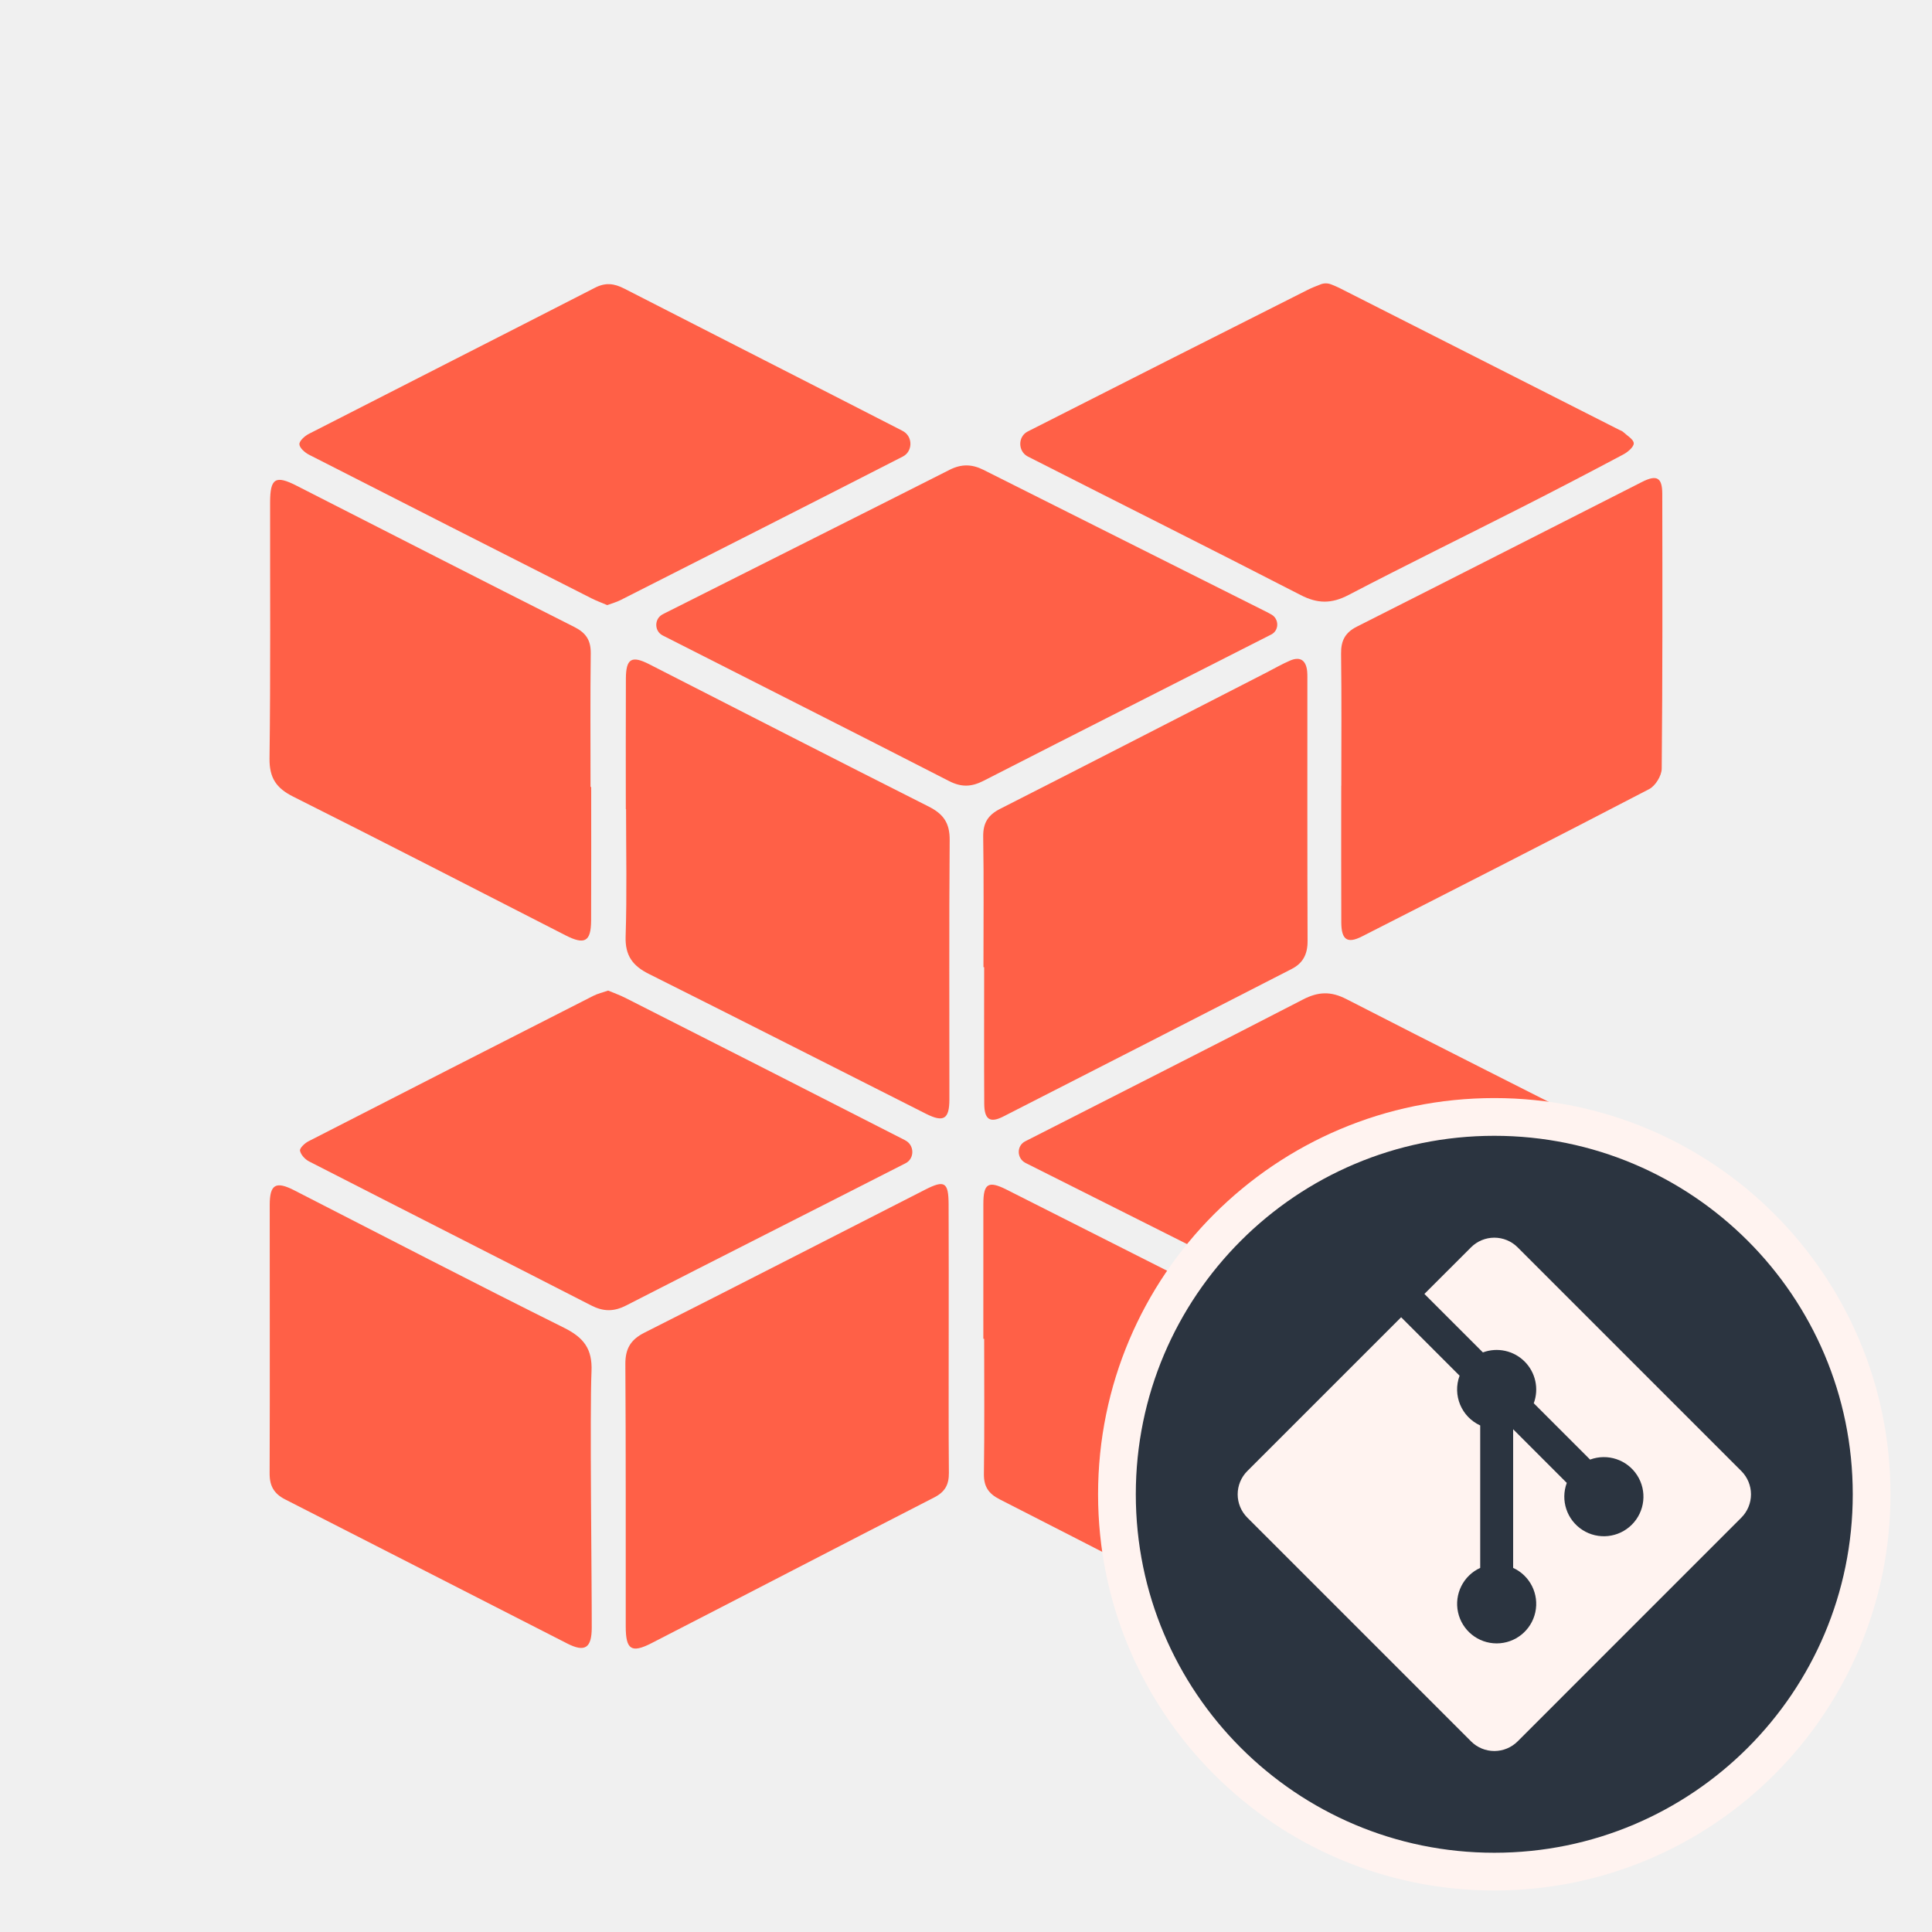
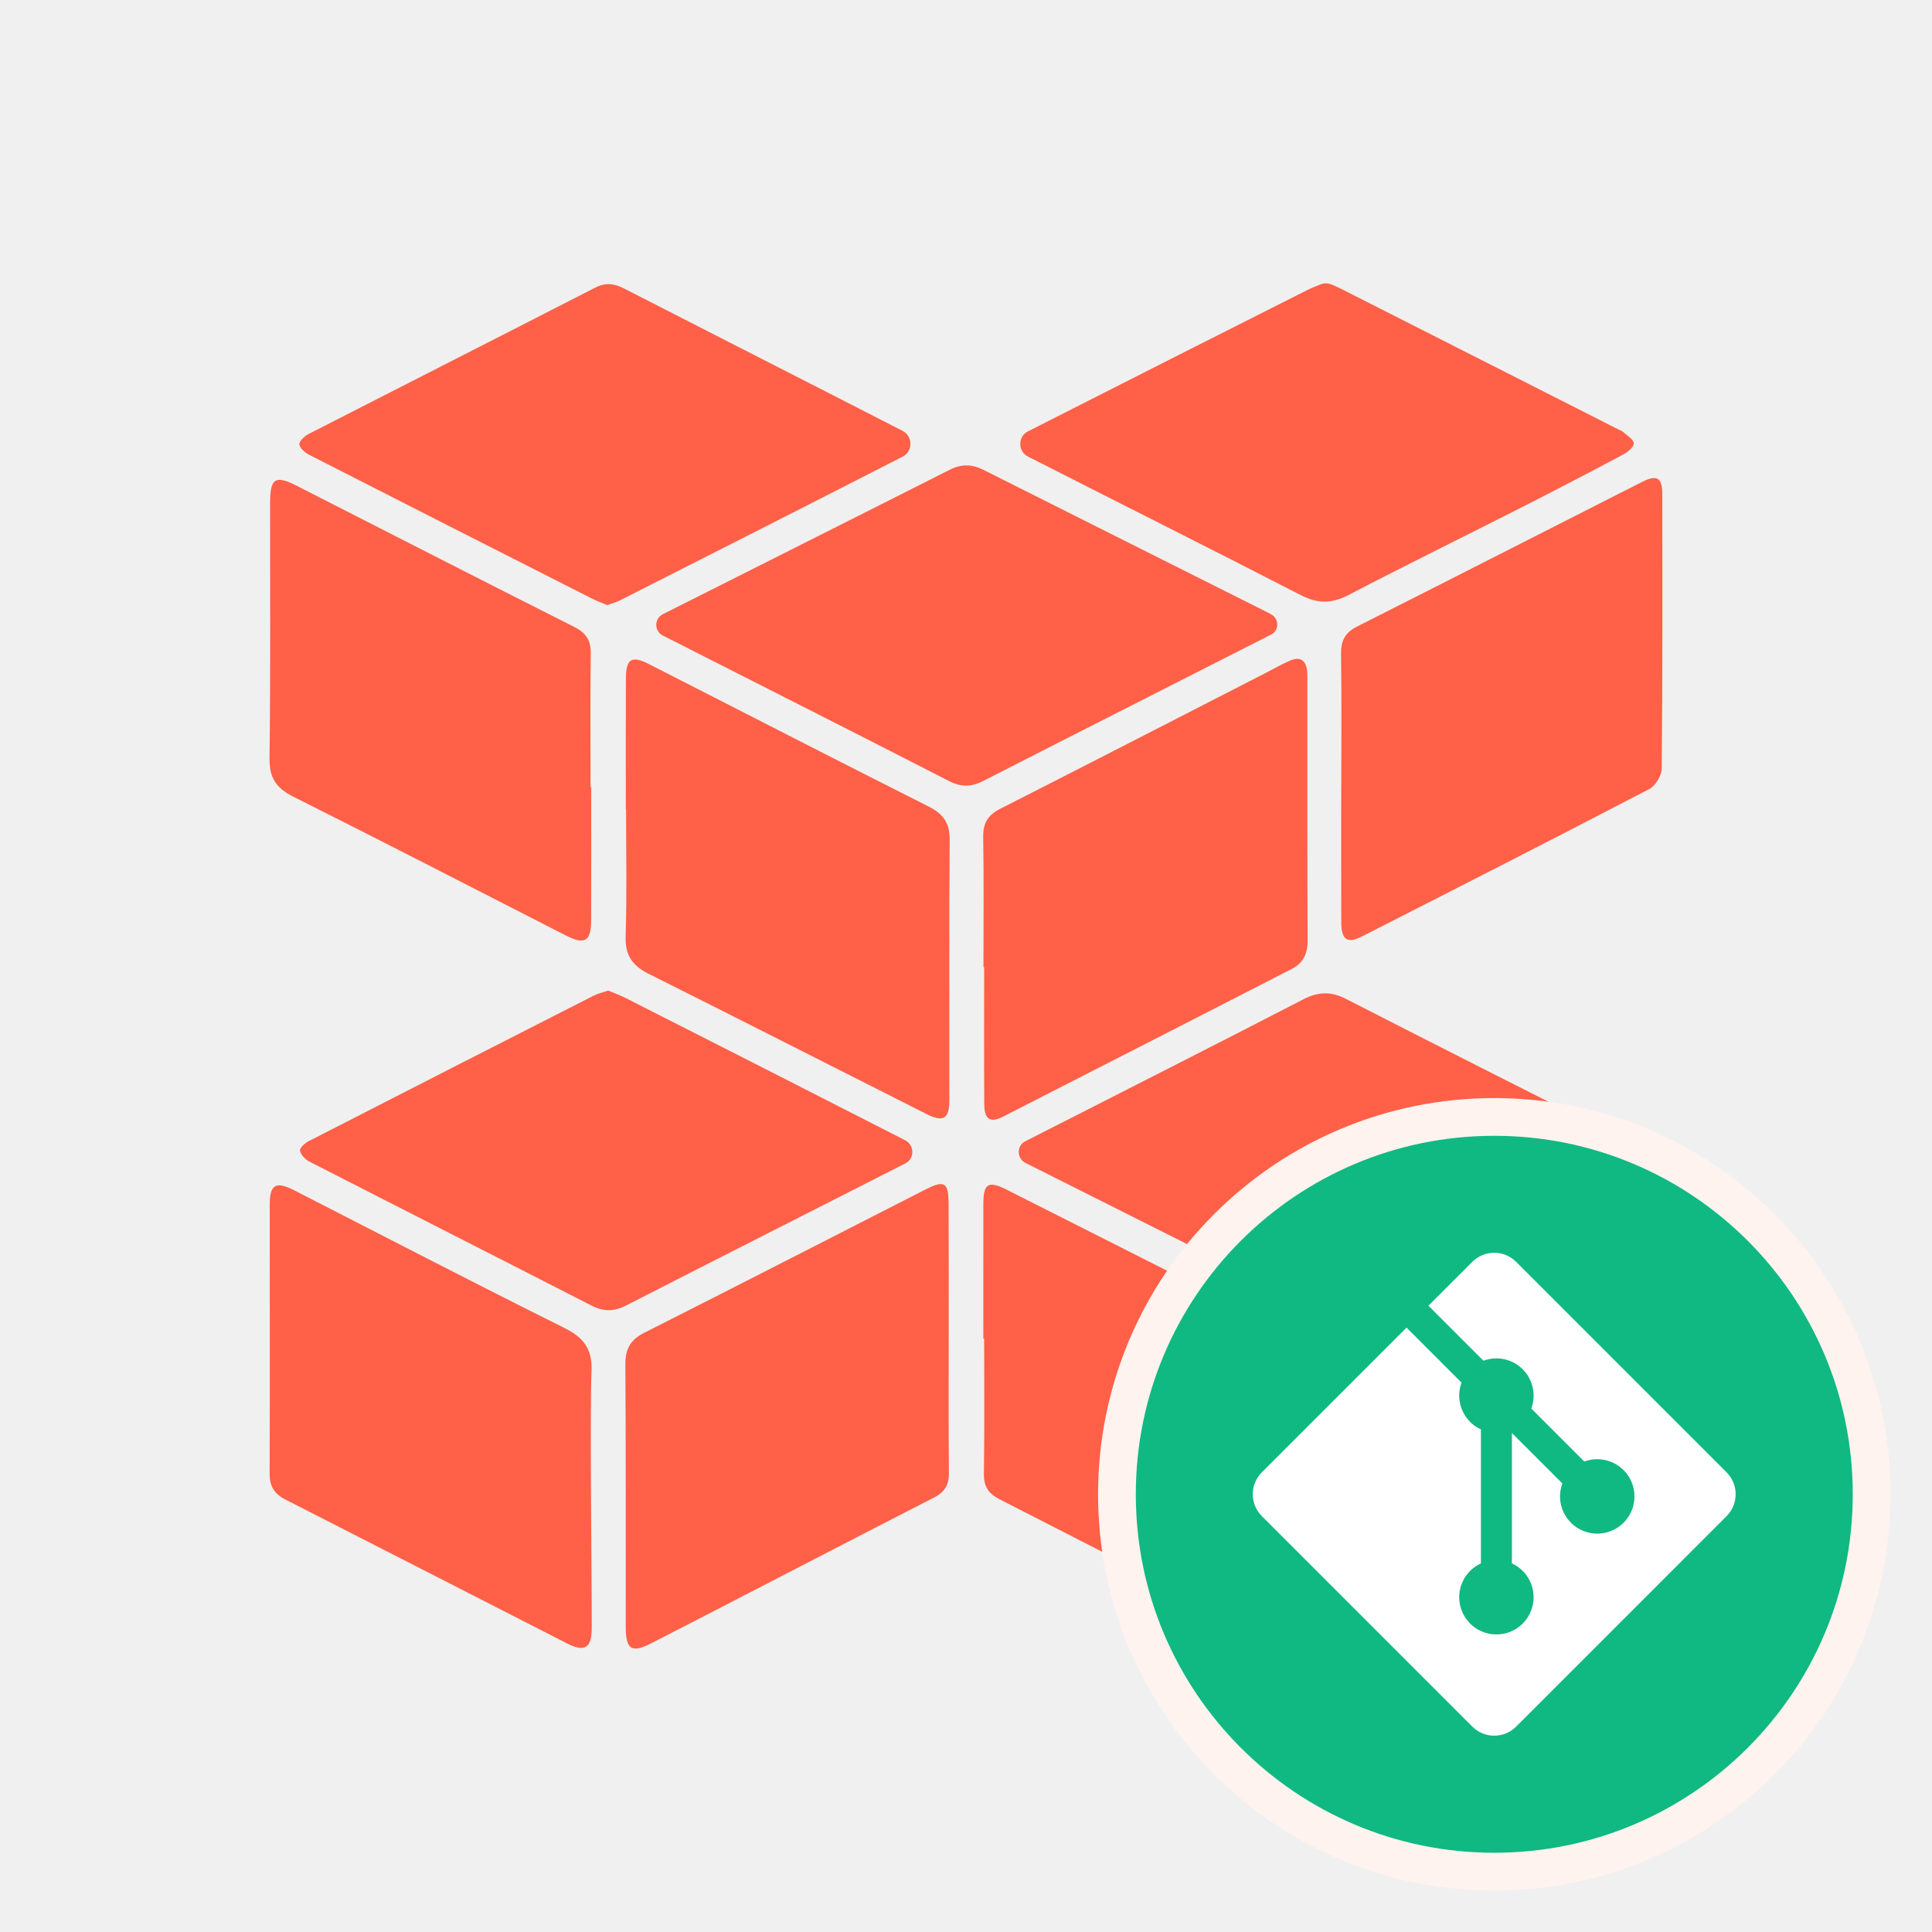
<svg xmlns="http://www.w3.org/2000/svg" viewBox="0 0 128 128" width="128" height="128">
  <g transform="translate(8 8) scale(0.4134)">
    <defs>
      <clipPath id="clipPath2">
        <path transform="translate(-143.52 -366.02)" d="m0 500h500v-500h-500z" />
      </clipPath>
      <clipPath id="clipPath4">
        <path transform="translate(-374.42 -489.21)" d="m0 500h500v-500h-500z" />
      </clipPath>
      <clipPath id="clipPath6">
        <path transform="translate(-124.1 -376.65)" d="m0 500h500v-500h-500z" />
      </clipPath>
      <clipPath id="clipPath8">
        <path transform="translate(-270.74 -180.97)" d="m0 500h500v-500h-500z" />
      </clipPath>
      <clipPath id="clipPath10">
        <path transform="translate(-124.41 -241.39)" d="m0 500h500v-500h-500z" />
      </clipPath>
      <clipPath id="clipPath12">
        <path transform="translate(-256.08 -119.19)" d="m0 500h500v-500h-500z" />
      </clipPath>
      <clipPath id="clipPath14">
        <path transform="translate(-243.92 -119.56)" d="m0 500h500v-500h-500z" />
      </clipPath>
      <clipPath id="clipPath16">
        <path transform="translate(-118.66 -17.814)" d="m0 500h500v-500h-500z" />
      </clipPath>
      <clipPath id="clipPath18">
        <path transform="translate(-494.34 -119.14)" d="m0 500h500v-500h-500z" />
      </clipPath>
      <clipPath id="clipPath20">
        <path transform="translate(-130.62 -305.06)" d="m0 500h500v-500h-500z" />
      </clipPath>
      <clipPath id="clipPath22">
        <path transform="translate(-118.46 -312.85)" d="m0 500h500v-500h-500z" />
      </clipPath>
      <clipPath id="clipPath24">
        <path transform="translate(-256.12 -249.59)" d="m0 500h500v-500h-500z" />
      </clipPath>
      <clipPath id="clipPath26">
        <path transform="translate(-381.7 -313.27)" d="m0 500h500v-500h-500z" />
      </clipPath>
    </defs>
    <g fill="#ff6047">
      <path transform="matrix(.4567 0 0 -.4567 86.837 82.479)" d="m0 0c-2.896 1.493-2.963 5.697-0.132 7.309 0.235 0.134 0.471 0.261 0.71 0.381 33.372 16.816 66.789 33.542 100.13 50.413 4.136 2.093 7.824 2.033 11.881-8e-3 33.232-16.717 66.506-33.351 99.748-50.049 0.474-0.238 0.939-0.499 1.41-0.781 2.637-1.583 2.598-5.521-0.133-6.935-0.016-8e-3 -0.032-0.017-0.048-0.025-33.631-17.122-67.321-34.126-100.92-51.32-4.272-2.187-7.778-2.329-12.17-0.075-33.412 17.15-66.956 34.041-100.43 51.064-0.017 9e-3 -0.034 0.017-0.051 0.026" clip-path="url(#clipPath2)" />
      <path transform="matrix(.4567 0 0 -.4567 192.29 26.221)" d="m0 0c1.183 0.464 2.5 0.461 3.682-5e-3 1.039-0.41 1.998-0.793 2.915-1.257 32.715-16.57 65.418-33.162 98.124-49.751 0.486-0.246 1.054-0.407 1.437-0.765 1.376-1.286 3.679-2.599 3.735-3.98 0.053-1.281-2.089-3.094-3.66-3.929-11.86-6.308-23.777-12.513-35.755-18.596-20.229-10.273-40.607-20.256-60.72-30.749-5.924-3.091-10.808-3.058-16.765 0.01-31.796 16.376-63.796 32.356-95.671 48.58-0.046 0.024-0.093 0.049-0.14 0.074-3.412 1.833-3.442 6.921-7e-3 8.711 0.019 0.01 0.039 0.02 0.058 0.03 32.688 16.634 65.433 33.158 98.182 49.671 1.482 0.748 3.038 1.349 4.585 1.956" clip-path="url(#clipPath4)" />
      <path transform="matrix(.4567 0 0 -.4567 77.969 77.626)" d="m0 0c-1.926 0.822-3.797 1.498-5.558 2.391-33.042 16.755-66.081 33.516-99.07 50.373-1.463 0.748-3.334 2.372-3.403 3.673-0.062 1.176 1.859 2.911 3.292 3.645 33.462 17.141 67 34.137 100.45 51.299 3.694 1.895 6.724 1.502 10.236-0.299 32.488-16.658 65.046-33.179 97.526-49.852 0.237-0.121 0.467-0.258 0.69-0.406 3.112-2.07 2.924-6.911-0.382-8.654-0.019-0.01-0.037-0.02-0.056-0.03-32.978-16.883-66.024-33.632-99.071-50.378-1.429-0.725-3.011-1.148-4.655-1.762" clip-path="url(#clipPath6)" />
      <path transform="matrix(.4567 0 0 -.4567 144.94 166.99)" d="m0 0c-2.971 1.633-3.009 5.952 5e-3 7.505 0.016 9e-3 0.033 0.017 0.05 0.026 32.485 16.572 65.046 32.996 97.439 49.746 5.399 2.791 9.804 2.936 15.251 0.137 32.279-16.582 64.726-32.837 97.065-49.305 1.576-0.802 3.711-2.584 3.688-3.877-0.023-1.363-2.086-3.151-3.665-3.959-32.624-16.691-65.337-33.21-97.944-49.934-4.672-2.396-8.667-2.293-13.315 0.061-32.683 16.559-65.466 32.918-98.189 49.397-0.129 0.065-0.258 0.133-0.385 0.203" clip-path="url(#clipPath8)" />
      <path transform="matrix(.4567 0 0 -.4567 78.112 139.4)" d="m0 0c2.071-0.873 4.119-1.593 6.039-2.566 32.719-16.596 65.435-33.198 98.094-49.913 0.249-0.128 0.488-0.276 0.718-0.44 2.676-1.907 2.488-6.119-0.423-7.645-0.016-8e-3 -0.032-0.017-0.049-0.025-32.673-16.679-65.43-33.192-98.075-49.924-4.348-2.228-8.009-2.156-12.274 0.03-32.967 16.899-66.016 33.638-98.986 50.531-1.401 0.718-2.907 2.338-3.174 3.761-0.169 0.903 1.657 2.63 2.946 3.291 33.289 17.08 66.621 34.078 99.968 51.046 1.586 0.806 3.376 1.211 5.216 1.854" clip-path="url(#clipPath10)" />
      <path transform="matrix(.4567 0 0 -.4567 138.24 195.21)" d="m0 0c0 15.803-0.018 31.606 8e-3 47.409 0.012 7.107 1.738 8.174 8.163 4.933 33.064-16.677 66.085-33.441 99.19-50.036 4.434-2.223 6.403-5.159 6.381-10.209-0.134-31.423-0.022-62.848-0.052-94.272-7e-3 -6.551-2.642-8.125-8.623-5.065-33.127 16.948-66.2 34.001-99.345 50.913-3.834 1.956-5.587 4.433-5.522 8.919 0.232 15.8 0.09 31.605 0.09 47.408z" clip-path="url(#clipPath12)" />
      <path transform="matrix(.4567 0 0 -.4567 132.69 195.04)" d="m0 0c7e-3 -15.803-0.077-31.606 0.065-47.408 0.037-4.112-1.344-6.677-5.114-8.609-33.116-16.978-66.131-34.153-99.235-51.155-7.073-3.633-9.038-2.256-9.047 5.794-0.032 30.7 0.064 61.401-0.134 92.1-0.035 5.425 1.821 8.604 6.721 11.075 32.906 16.597 65.679 33.458 98.516 50.191 6.782 3.456 8.156 2.614 8.196-5.122 0.081-15.621 0.024-31.244 0.032-46.866" clip-path="url(#clipPath14)" />
      <path transform="matrix(.4567 0 0 -.4567 75.484 241.51)" d="m0 0c-0.021-7.156-2.401-8.71-8.64-5.528-32.992 16.827-65.94 33.74-98.941 50.547-3.842 1.957-5.474 4.641-5.457 9.049 0.119 31.431 0.023 62.863 0.035 94.295 3e-3 7.227 2.129 8.438 8.597 5.129 31.517-16.129 62.942-32.443 94.636-48.215 6.911-3.44 10.039-7.376 9.684-15.353-0.637-14.325 0.132-74.3 0.086-89.924" clip-path="url(#clipPath16)" />
      <path transform="matrix(.4567 0 0 -.4567 247.06 195.23)" d="m0 0c0-15.622-0.112-31.246 0.069-46.866 0.053-4.567-1.552-7.352-5.681-9.443-32.711-16.57-65.331-33.317-98-49.969-6.853-3.493-9.019-2.045-9.03 5.795-0.045 30.336 0.041 60.673-0.255 91.006-0.06 6.066 1.903 9.576 7.412 12.327 32.153 16.055 64.146 32.432 96.192 48.701 0.81 0.411 1.598 0.868 2.426 1.237 4.854 2.164 6.819 1.015 6.847-4.286 0.069-12.897 4e-3 -25.795-6e-3 -38.693-3e-3 -3.269-1e-3 -6.539-1e-3 -9.809z" clip-path="url(#clipPath18)" />
      <path transform="matrix(.4567 0 0 -.4567 80.945 110.32)" d="m0 0c0 15.262-0.048 30.524 0.021 45.785 0.033 7.036 1.994 8.217 8.183 5.062 32.675-16.66 65.292-33.436 98.048-49.934 5.178-2.608 7.44-5.773 7.391-11.742-0.244-30.339-0.071-60.682-0.099-91.024-7e-3 -6.95-2.03-8.178-8.239-5.045-32.417 16.359-64.779 32.828-97.25 49.08-5.663 2.835-8.341 6.433-8.124 13.127 0.481 14.883 0.15 29.793 0.15 44.691z" clip-path="url(#clipPath20)" />
      <path transform="matrix(.4567 0 0 -.4567 75.392 106.77)" d="m0 0c0-15.614 0.053-31.229-0.023-46.843-0.036-7.475-2.26-8.653-8.991-5.21-31.82 16.275-63.595 32.639-95.544 48.657-5.968 2.992-8.402 6.587-8.314 13.45 0.382 29.953 0.169 59.913 0.204 89.871 0.01 8.406 1.89 9.564 9.242 5.817 32.494-16.558 64.953-33.186 97.518-49.604 4.138-2.087 5.814-4.699 5.757-9.297-0.194-15.611-0.074-31.227-0.074-46.841h0.225" clip-path="url(#clipPath22)" />
      <path transform="matrix(.4567 0 0 -.4567 138.26 135.65)" d="m0 0c0 15.251 0.157 30.504-0.092 45.751-0.078 4.842 1.679 7.644 5.942 9.81 31.22 15.86 62.356 31.885 93.518 47.858 2.743 1.406 5.419 2.97 8.247 4.178 3.556 1.52 5.571 0.072 5.974-3.709 0.076-0.72 0.077-1.451 0.077-2.176 6e-3 -30.865-0.046-61.73 0.07-92.595 0.017-4.528-1.603-7.711-5.551-9.734-33.745-17.292-67.481-34.601-101.27-51.813-4.646-2.367-6.612-0.992-6.642 4.499-0.087 15.977-0.031 31.954-0.031 47.931z" clip-path="url(#clipPath24)" />
      <path transform="matrix(.4567 0 0 -.4567 195.61 106.57)" d="m0 0c0 15.443 0.131 30.889-0.081 46.329-0.062 4.564 1.416 7.415 5.552 9.502 33.394 16.853 66.711 33.857 100.07 50.777 5.158 2.616 7.08 1.56 7.091-4.16 0.063-32.159 0.109-64.319-0.196-96.475-0.024-2.455-2.214-6.02-4.394-7.154-33.498-17.436-67.147-34.583-100.8-51.714-5.16-2.626-7.22-1.175-7.246 4.929-0.067 15.989-0.022 31.977-0.022 47.966h0.029" clip-path="url(#clipPath26)" />
    </g>
  </g>
-   <circle cx="99" cy="99" r="25" fill="#2B3440" stroke="#FFF3F0" stroke-width="2.5" />
-   <g fill="#FFF3F0" transform="translate(82 82) scale(1.417)">
+   <circle cx="99" cy="99" r="25" fill="#10b981" stroke="#FFF3F0" stroke-width="2.5" />
+   <g fill="#FFFFFF" transform="translate(83 83) scale(1.333)">
    <path d="M13.09 23.549a1.54 1.54 0 0 1-2.18 0L.451 13.089a1.54 1.54 0 0 1 0-2.179l7.191-7.19 2.733 2.733a1.85 1.85 0 0 0 .964 2.326v6.66a1.849 1.849 0 1 0 1.54 0V8.957l2.508 2.508a1.85 1.85 0 1 0 1.09-1.09l-2.634-2.634a1.85 1.85 0 0 0-2.378-2.377L8.73 2.63 10.91.451a1.54 1.54 0 0 1 2.179 0l10.459 10.46a1.54 1.54 0 0 1 0 2.179z" />
  </g>
</svg>
